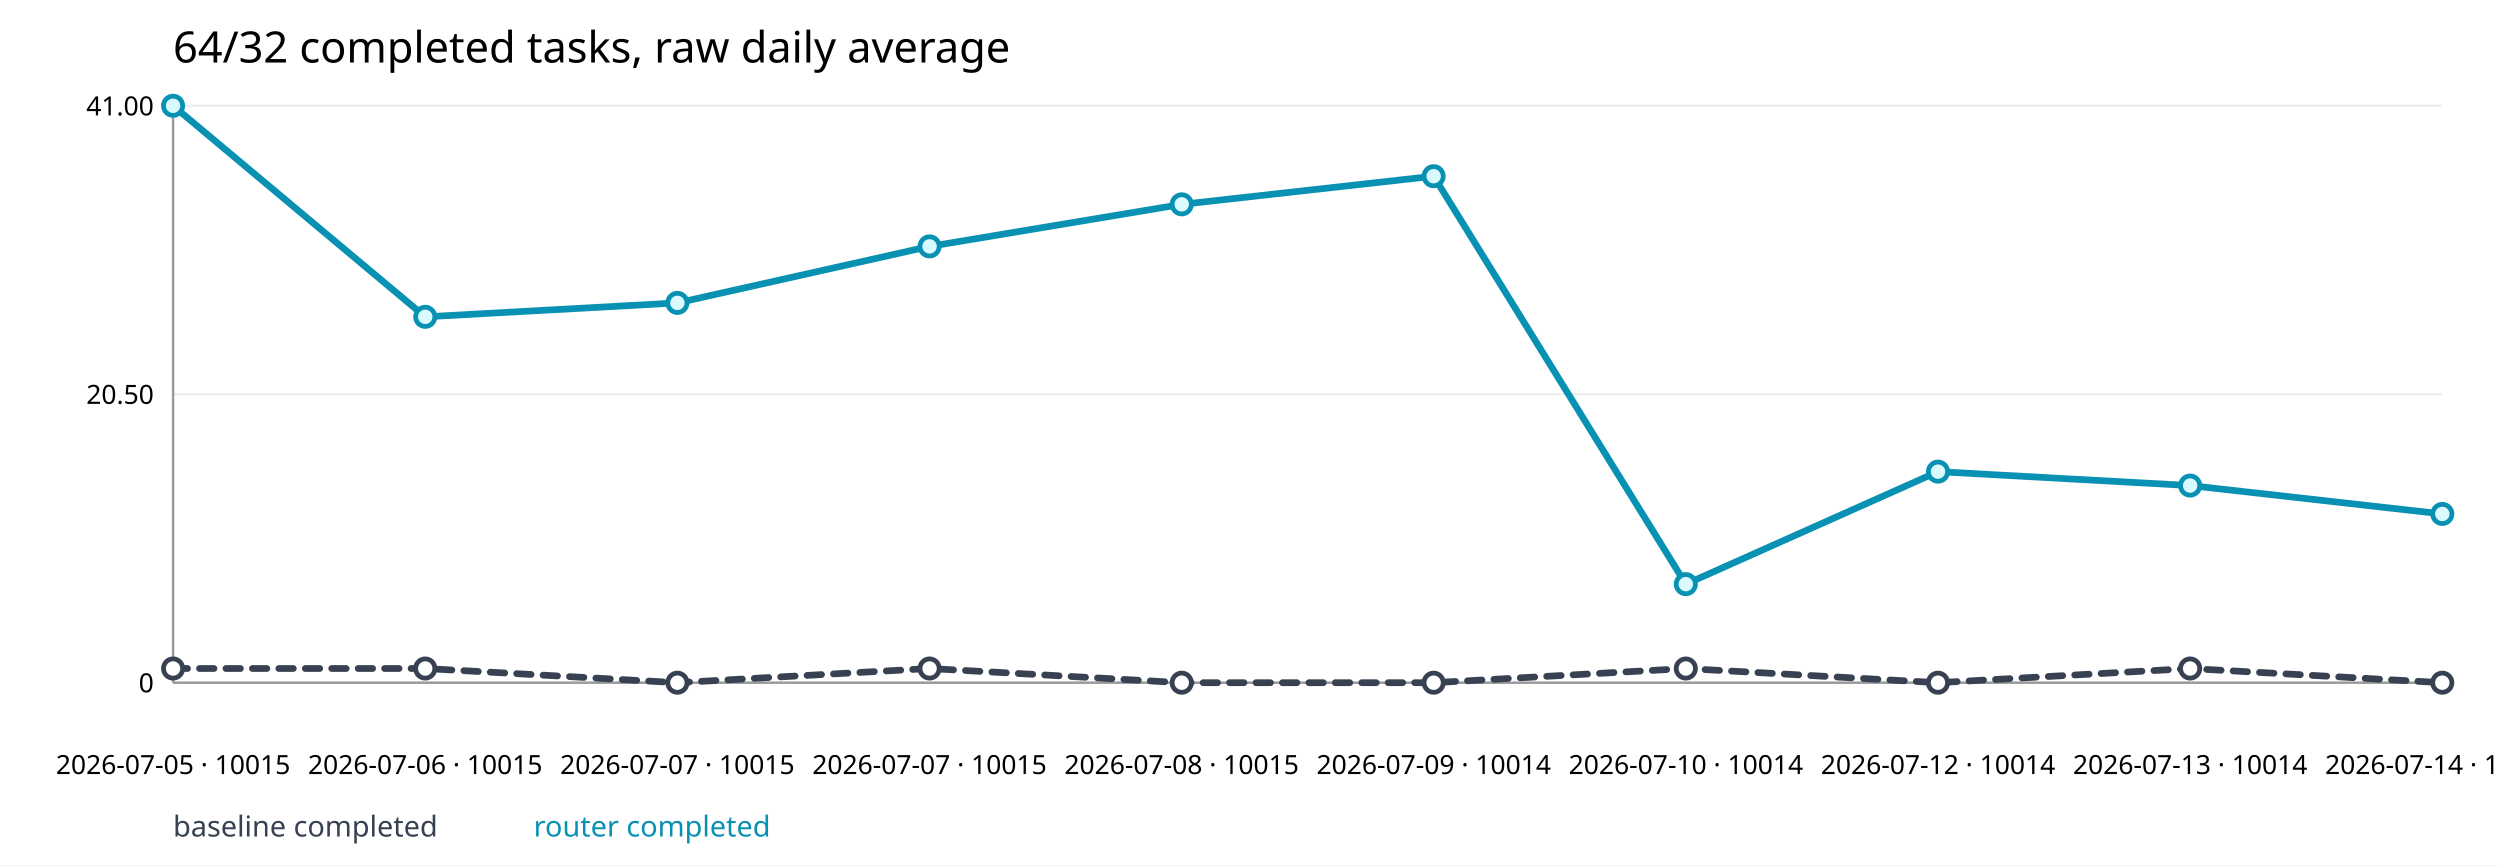
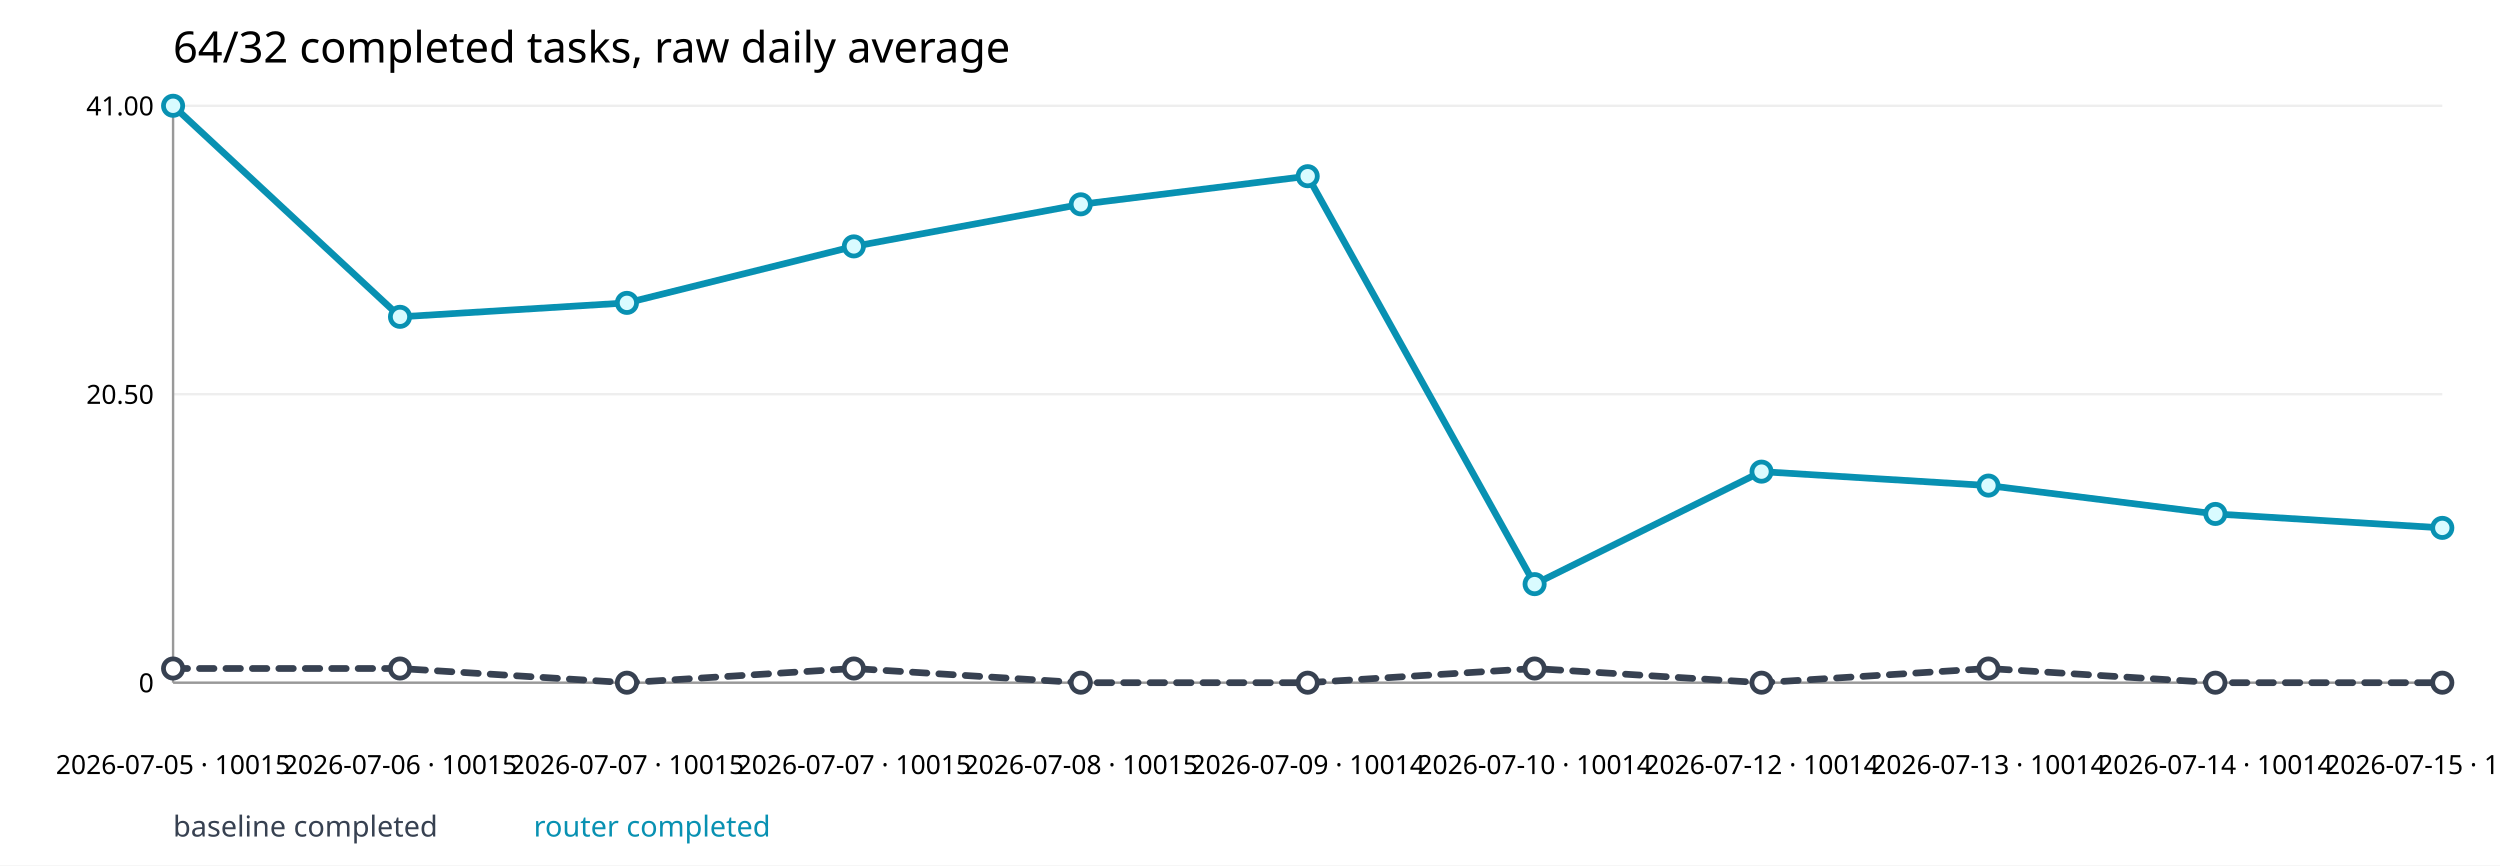
<svg xmlns="http://www.w3.org/2000/svg" width="1040" height="360" viewBox="0 0 1040 360">
  <rect width="100%" height="100%" fill="white" />
  <text x="72" y="26" font-size="18" font-family="sans-serif">64/32 completed tasks, raw daily average</text>
  <line x1="72" y1="284.0" x2="1016" y2="284.0" stroke="#eee" />
  <text x="64" y="288.0" text-anchor="end" font-size="11" font-family="sans-serif">0</text>
  <line x1="72" y1="164.0" x2="1016" y2="164.0" stroke="#eee" />
  <text x="64" y="168.0" text-anchor="end" font-size="11" font-family="sans-serif">20.50</text>
  <line x1="72" y1="44.0" x2="1016" y2="44.0" stroke="#eee" />
  <text x="64" y="48.0" text-anchor="end" font-size="11" font-family="sans-serif">41.00</text>
  <line x1="72" y1="284" x2="1016" y2="284" stroke="#999" />
  <line x1="72" y1="44" x2="72" y2="284" stroke="#999" />
  <text x="72.0" y="322" text-anchor="middle" font-size="11" font-family="sans-serif">2026-07-05 · 10015</text>
-   <text x="176.889" y="322" text-anchor="middle" font-size="11" font-family="sans-serif">2026-07-06 · 10015</text>
-   <text x="281.778" y="322" text-anchor="middle" font-size="11" font-family="sans-serif">2026-07-07 · 10015</text>
-   <text x="386.667" y="322" text-anchor="middle" font-size="11" font-family="sans-serif">2026-07-07 · 10015</text>
-   <text x="491.556" y="322" text-anchor="middle" font-size="11" font-family="sans-serif">2026-07-08 · 10015</text>
-   <text x="596.444" y="322" text-anchor="middle" font-size="11" font-family="sans-serif">2026-07-09 · 10014</text>
-   <text x="701.333" y="322" text-anchor="middle" font-size="11" font-family="sans-serif">2026-07-10 · 10014</text>
-   <text x="806.222" y="322" text-anchor="middle" font-size="11" font-family="sans-serif">2026-07-12 · 10014</text>
-   <text x="911.111" y="322" text-anchor="middle" font-size="11" font-family="sans-serif">2026-07-13 · 10014</text>
-   <text x="1016.0" y="322" text-anchor="middle" font-size="11" font-family="sans-serif">2026-07-14 · 10014</text>
-   <polyline fill="none" stroke="#374151" stroke-width="2.8" stroke-linecap="round" stroke-linejoin="round" stroke-dasharray="6 5" points="72.0,278.1 176.9,278.1 281.8,284.0 386.7,278.1 491.6,284.0 596.4,284.0 701.3,278.1 806.2,284.0 911.1,278.1 1016.0,284.0" />
+   <text x="166.4" y="322" text-anchor="middle" font-size="11" font-family="sans-serif">2026-07-06 · 10015</text>
+   <text x="260.8" y="322" text-anchor="middle" font-size="11" font-family="sans-serif">2026-07-07 · 10015</text>
+   <text x="355.2" y="322" text-anchor="middle" font-size="11" font-family="sans-serif">2026-07-07 · 10015</text>
+   <text x="449.6" y="322" text-anchor="middle" font-size="11" font-family="sans-serif">2026-07-08 · 10015</text>
+   <text x="544.0" y="322" text-anchor="middle" font-size="11" font-family="sans-serif">2026-07-09 · 10014</text>
+   <text x="638.4" y="322" text-anchor="middle" font-size="11" font-family="sans-serif">2026-07-10 · 10014</text>
+   <text x="732.8" y="322" text-anchor="middle" font-size="11" font-family="sans-serif">2026-07-12 · 10014</text>
+   <text x="827.2" y="322" text-anchor="middle" font-size="11" font-family="sans-serif">2026-07-13 · 10014</text>
+   <text x="921.6" y="322" text-anchor="middle" font-size="11" font-family="sans-serif">2026-07-14 · 10014</text>
+   <text x="1016.0" y="322" text-anchor="middle" font-size="11" font-family="sans-serif">2026-07-15 · 10014</text>
+   <polyline fill="none" stroke="#374151" stroke-width="2.8" stroke-linecap="round" stroke-linejoin="round" stroke-dasharray="6 5" points="72.0,278.1 166.4,278.1 260.8,284.0 355.2,278.1 449.6,284.0 544.0,284.0 638.4,278.1 732.8,284.0 827.2,278.1 921.6,284.0 1016.0,284.0" />
  <circle cx="72.0" cy="278.1" r="4" fill="#ffffff" stroke="#374151" stroke-width="2" />
-   <circle cx="176.9" cy="278.1" r="4" fill="#ffffff" stroke="#374151" stroke-width="2" />
-   <circle cx="281.8" cy="284.0" r="4" fill="#ffffff" stroke="#374151" stroke-width="2" />
-   <circle cx="386.7" cy="278.1" r="4" fill="#ffffff" stroke="#374151" stroke-width="2" />
-   <circle cx="491.6" cy="284.0" r="4" fill="#ffffff" stroke="#374151" stroke-width="2" />
-   <circle cx="596.4" cy="284.0" r="4" fill="#ffffff" stroke="#374151" stroke-width="2" />
-   <circle cx="701.3" cy="278.1" r="4" fill="#ffffff" stroke="#374151" stroke-width="2" />
-   <circle cx="806.2" cy="284.0" r="4" fill="#ffffff" stroke="#374151" stroke-width="2" />
-   <circle cx="911.1" cy="278.1" r="4" fill="#ffffff" stroke="#374151" stroke-width="2" />
+   <circle cx="166.4" cy="278.1" r="4" fill="#ffffff" stroke="#374151" stroke-width="2" />
+   <circle cx="260.8" cy="284.0" r="4" fill="#ffffff" stroke="#374151" stroke-width="2" />
+   <circle cx="355.2" cy="278.1" r="4" fill="#ffffff" stroke="#374151" stroke-width="2" />
+   <circle cx="449.6" cy="284.0" r="4" fill="#ffffff" stroke="#374151" stroke-width="2" />
+   <circle cx="544.0" cy="284.0" r="4" fill="#ffffff" stroke="#374151" stroke-width="2" />
+   <circle cx="638.4" cy="278.1" r="4" fill="#ffffff" stroke="#374151" stroke-width="2" />
+   <circle cx="732.8" cy="284.0" r="4" fill="#ffffff" stroke="#374151" stroke-width="2" />
+   <circle cx="827.2" cy="278.1" r="4" fill="#ffffff" stroke="#374151" stroke-width="2" />
+   <circle cx="921.6" cy="284.0" r="4" fill="#ffffff" stroke="#374151" stroke-width="2" />
  <circle cx="1016.0" cy="284.0" r="4" fill="#ffffff" stroke="#374151" stroke-width="2" />
  <text x="72" y="348" font-size="12" fill="#374151" font-family="sans-serif">baseline completed</text>
-   <polyline fill="none" stroke="#0891b2" stroke-width="2.8" stroke-linecap="round" stroke-linejoin="round" points="72.0,44.0 176.9,131.8 281.8,126.0 386.7,102.5 491.6,85.0 596.4,73.3 701.3,243.0 806.2,196.2 911.1,202.0 1016.0,213.8" />
+   <polyline fill="none" stroke="#0891b2" stroke-width="2.8" stroke-linecap="round" stroke-linejoin="round" points="72.0,44.0 166.4,131.8 260.8,126.0 355.2,102.5 449.6,85.0 544.0,73.3 638.4,243.0 732.8,196.2 827.2,202.0 921.6,213.8 1016.0,219.6" />
  <circle cx="72.0" cy="44.0" r="4" fill="#d9fbff" stroke="#0891b2" stroke-width="2" />
-   <circle cx="176.9" cy="131.8" r="4" fill="#d9fbff" stroke="#0891b2" stroke-width="2" />
-   <circle cx="281.8" cy="126.0" r="4" fill="#d9fbff" stroke="#0891b2" stroke-width="2" />
-   <circle cx="386.7" cy="102.5" r="4" fill="#d9fbff" stroke="#0891b2" stroke-width="2" />
-   <circle cx="491.6" cy="85.0" r="4" fill="#d9fbff" stroke="#0891b2" stroke-width="2" />
-   <circle cx="596.4" cy="73.3" r="4" fill="#d9fbff" stroke="#0891b2" stroke-width="2" />
-   <circle cx="701.3" cy="243.0" r="4" fill="#d9fbff" stroke="#0891b2" stroke-width="2" />
-   <circle cx="806.2" cy="196.2" r="4" fill="#d9fbff" stroke="#0891b2" stroke-width="2" />
-   <circle cx="911.1" cy="202.0" r="4" fill="#d9fbff" stroke="#0891b2" stroke-width="2" />
-   <circle cx="1016.0" cy="213.8" r="4" fill="#d9fbff" stroke="#0891b2" stroke-width="2" />
+   <circle cx="166.4" cy="131.8" r="4" fill="#d9fbff" stroke="#0891b2" stroke-width="2" />
+   <circle cx="260.8" cy="126.0" r="4" fill="#d9fbff" stroke="#0891b2" stroke-width="2" />
+   <circle cx="355.2" cy="102.5" r="4" fill="#d9fbff" stroke="#0891b2" stroke-width="2" />
+   <circle cx="449.6" cy="85.0" r="4" fill="#d9fbff" stroke="#0891b2" stroke-width="2" />
+   <circle cx="544.0" cy="73.3" r="4" fill="#d9fbff" stroke="#0891b2" stroke-width="2" />
+   <circle cx="638.4" cy="243.0" r="4" fill="#d9fbff" stroke="#0891b2" stroke-width="2" />
+   <circle cx="732.8" cy="196.2" r="4" fill="#d9fbff" stroke="#0891b2" stroke-width="2" />
+   <circle cx="827.2" cy="202.0" r="4" fill="#d9fbff" stroke="#0891b2" stroke-width="2" />
+   <circle cx="921.6" cy="213.8" r="4" fill="#d9fbff" stroke="#0891b2" stroke-width="2" />
+   <circle cx="1016.0" cy="219.6" r="4" fill="#d9fbff" stroke="#0891b2" stroke-width="2" />
  <text x="222" y="348" font-size="12" fill="#0891b2" font-family="sans-serif">router completed</text>
</svg>
